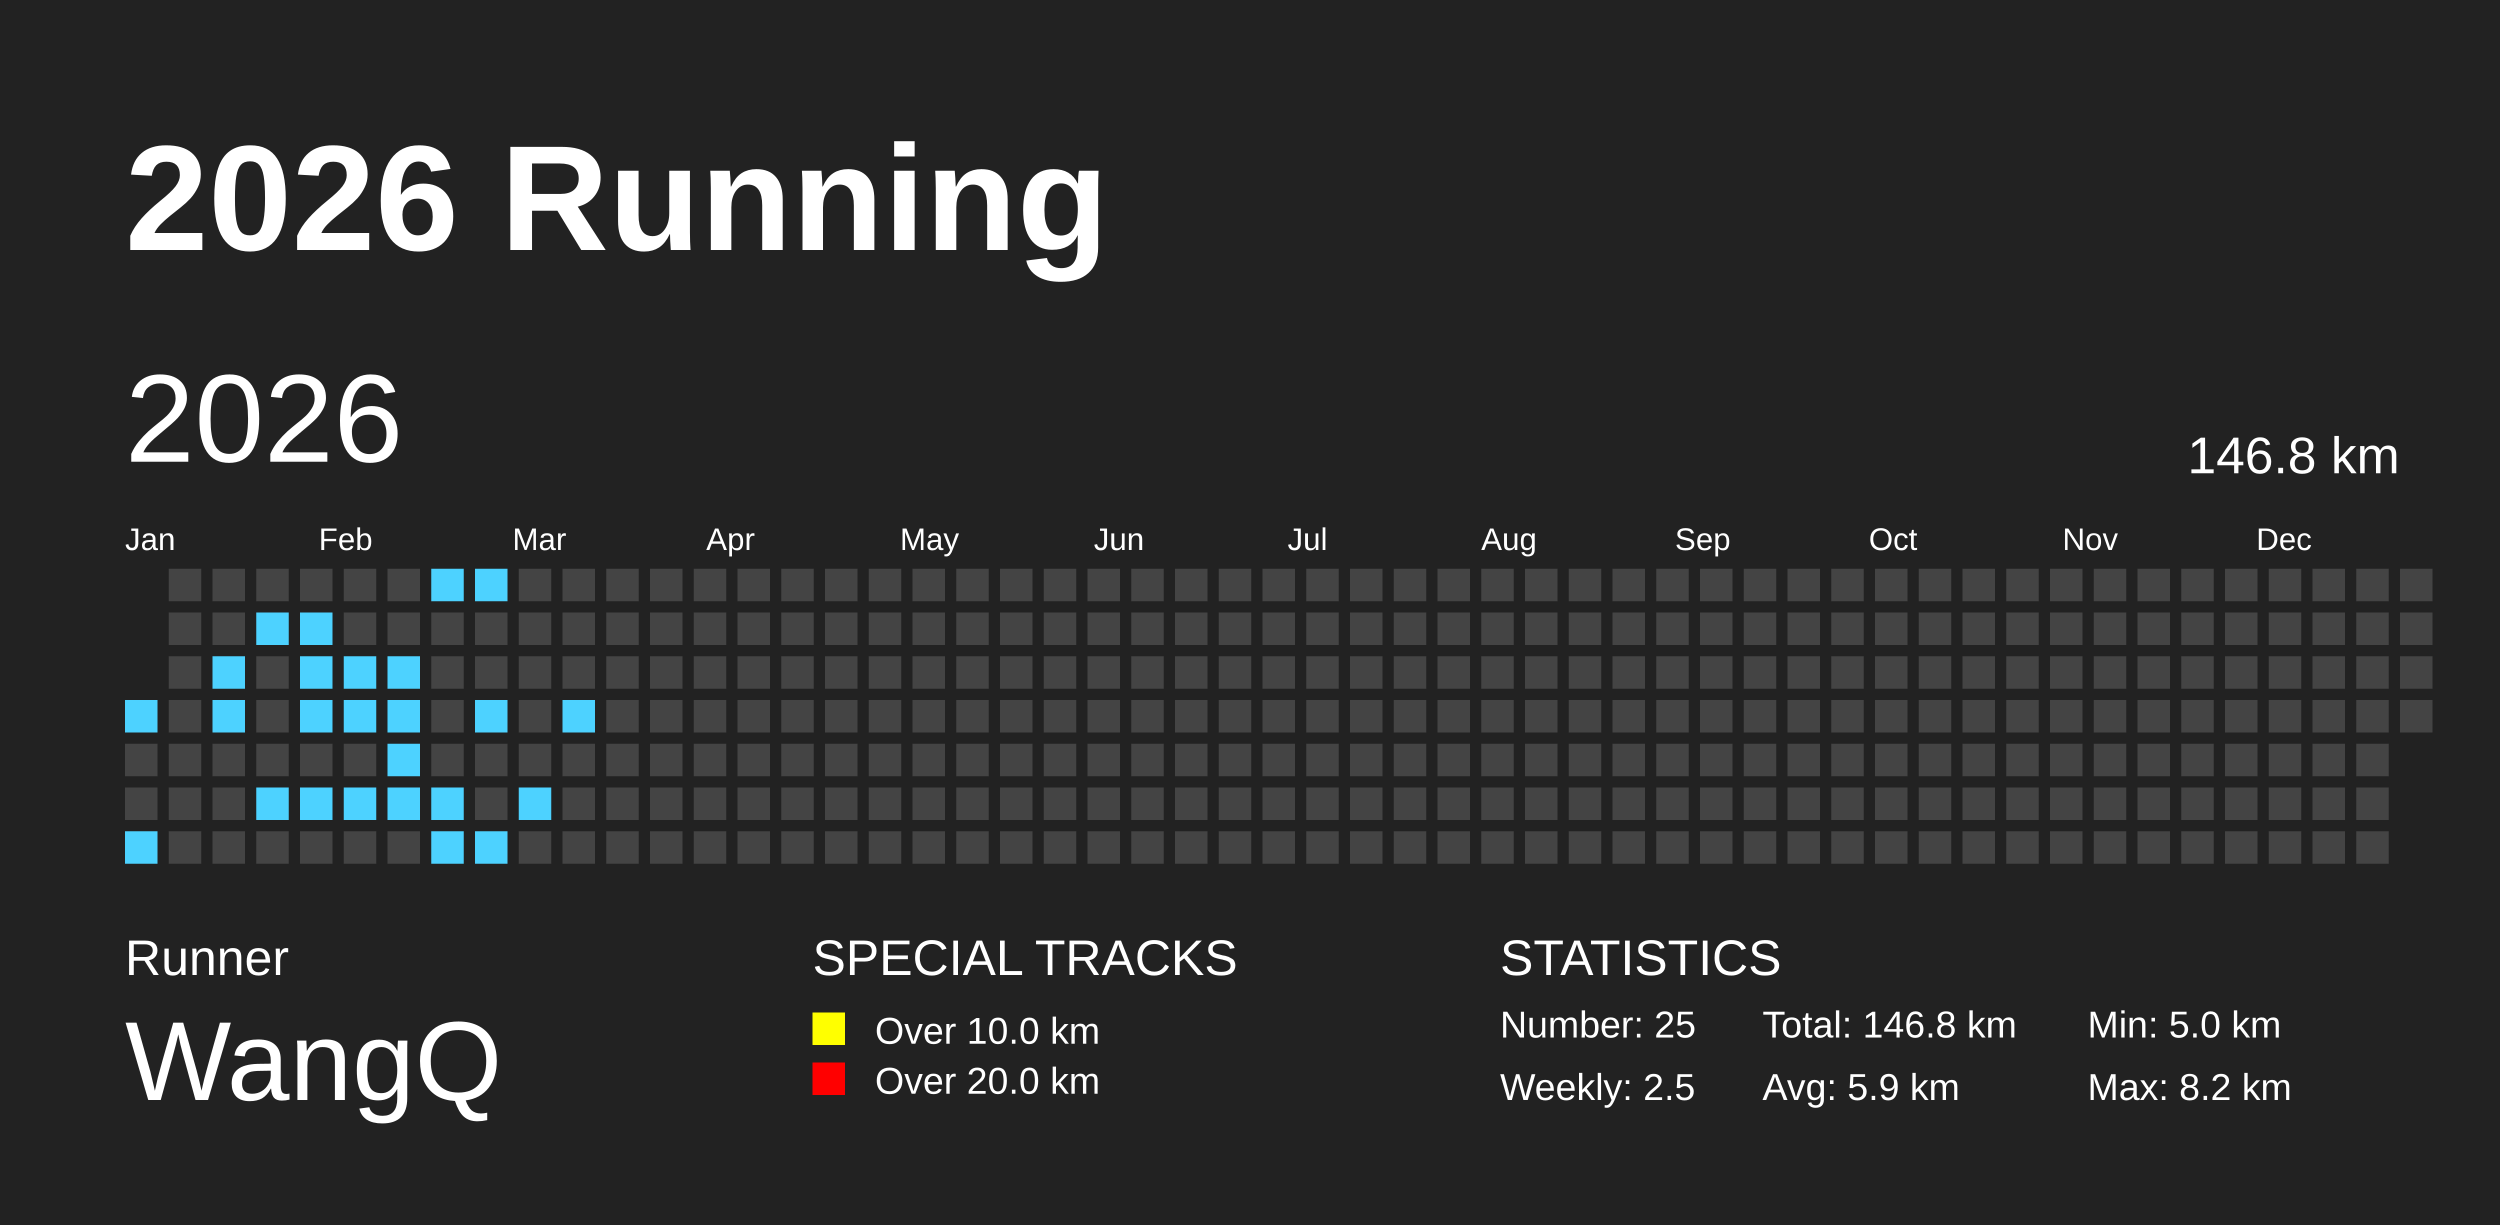
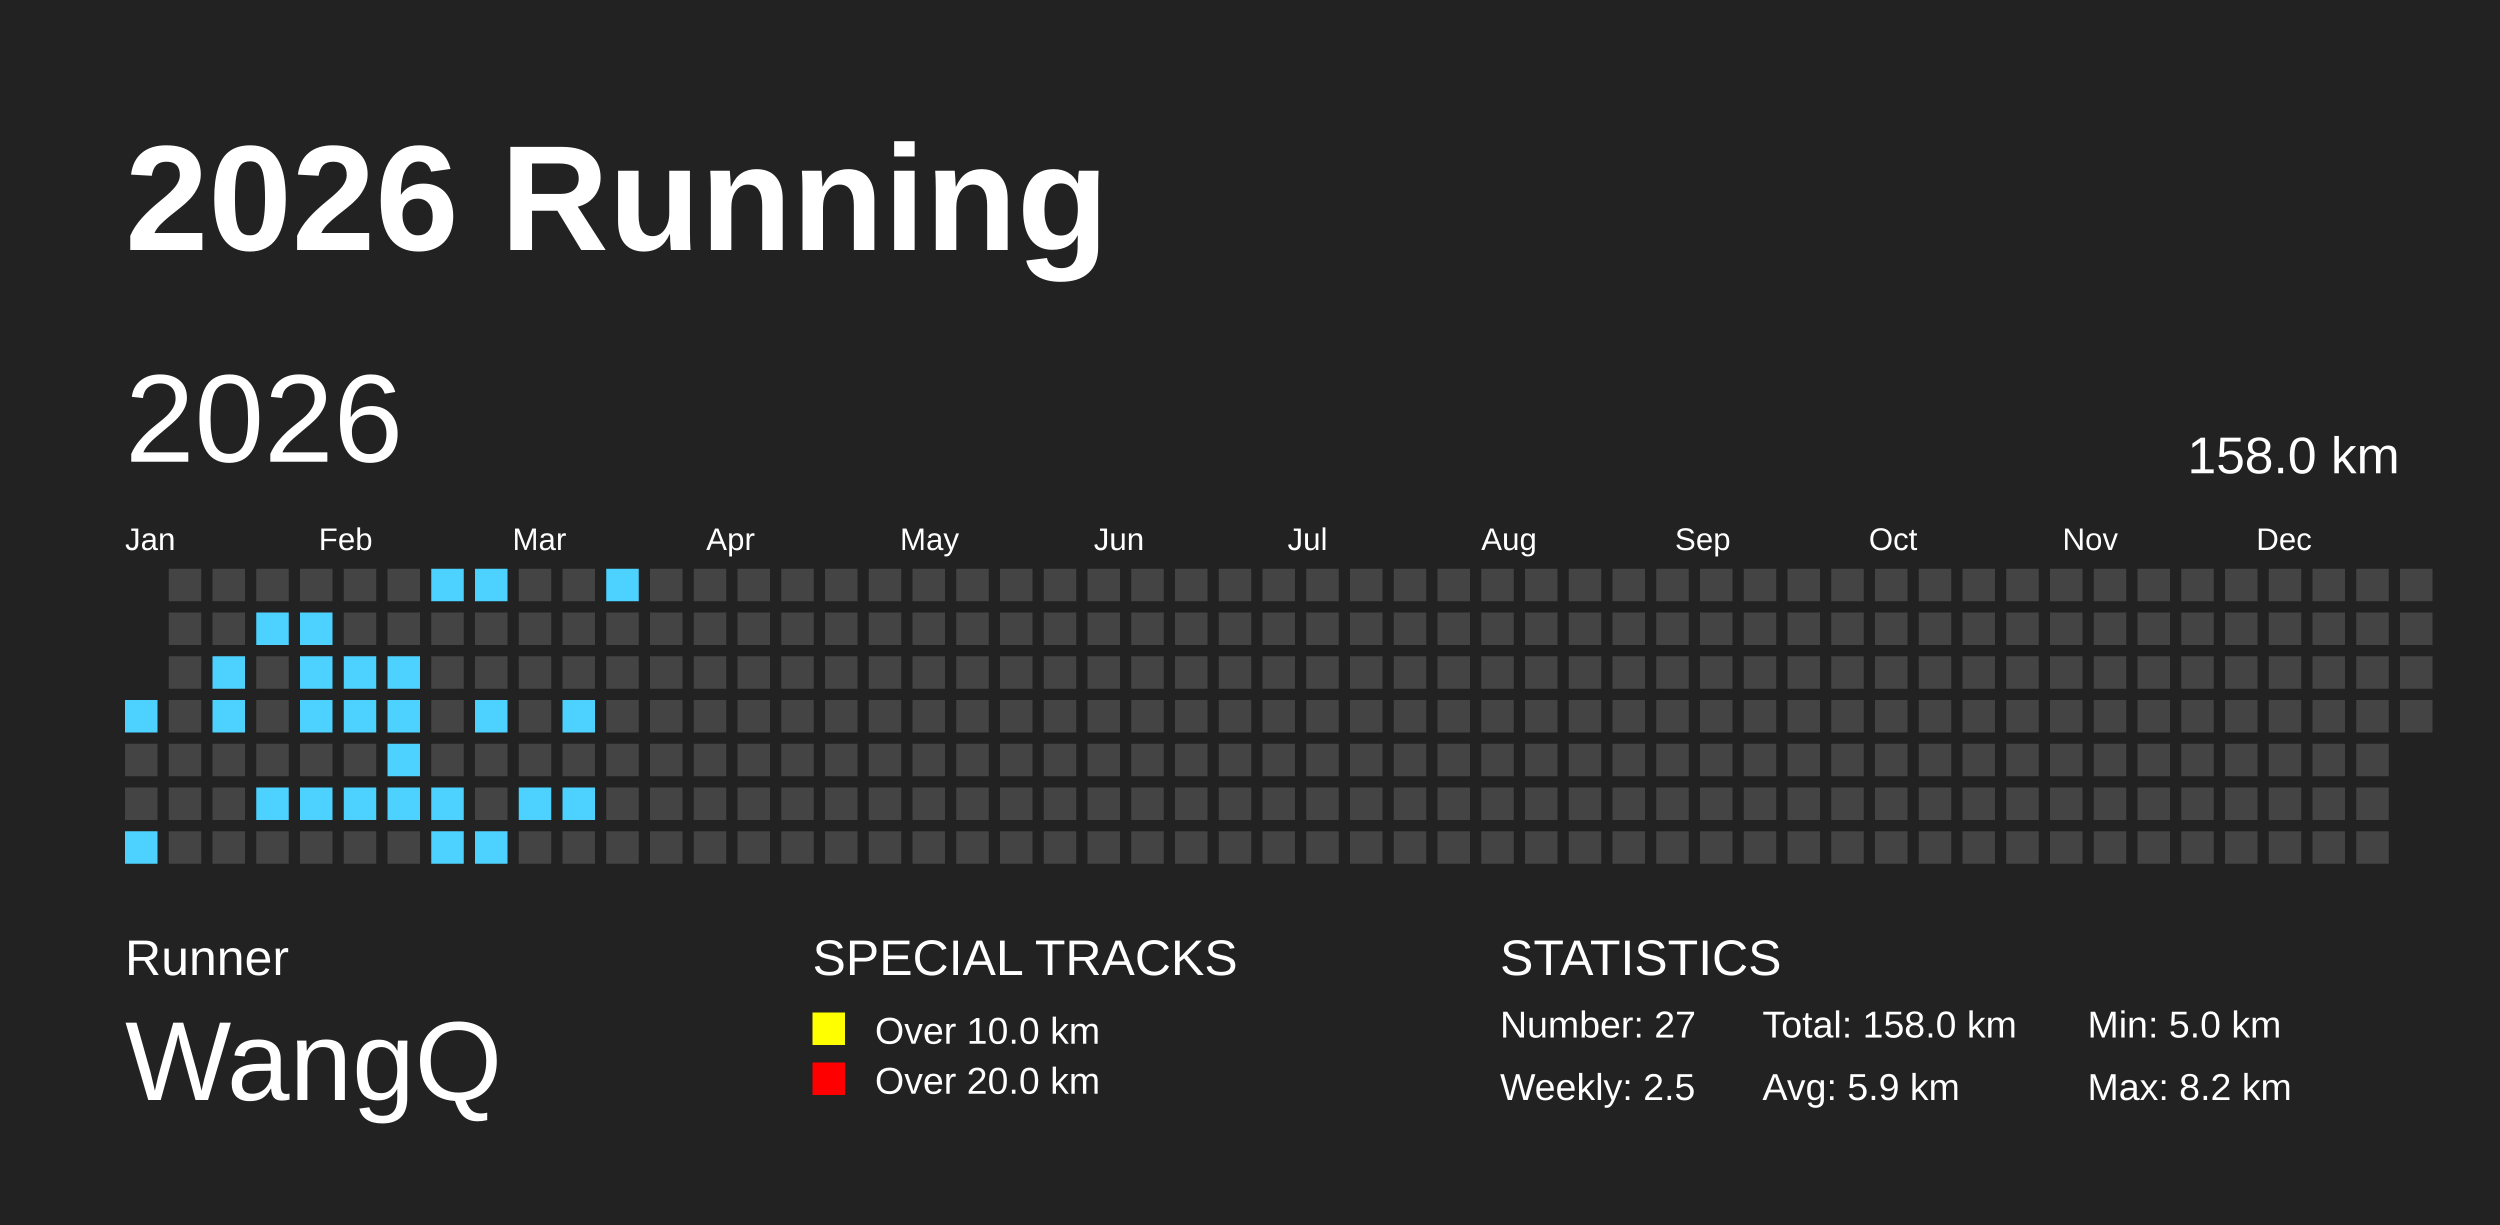
<svg xmlns="http://www.w3.org/2000/svg" baseProfile="full" height="98mm" version="1.1" viewBox="0,0,200,98" width="200mm">
  <defs />
  <rect fill="#222222" height="98" width="200" x="0" y="0" />
  <text fill="#FFFFFF" style="font-size:12px; font-family:Arial; font-weight:bold;" x="10" y="20">2026 Running</text>
  <text fill="#FFFFFF" style="font-size:4px; font-family:Arial" x="10" y="78">Runner</text>
  <text fill="#FFFFFF" style="font-size:9px; font-family:Arial" x="10" y="88">WangQ</text>
  <text fill="#FFFFFF" style="font-size:4px; font-family:Arial" x="65" y="78">SPECIAL TRACKS</text>
  <rect fill="yellow" height="2.6" width="2.6" x="65" y="81" />
  <text fill="#FFFFFF" style="font-size:3px; font-family:Arial" x="70" y="83.5">Over 10.0 km</text>
  <rect fill="red" height="2.6" width="2.6" x="65" y="85" />
  <text fill="#FFFFFF" style="font-size:3px; font-family:Arial" x="70" y="87.5">Over 20.0 km</text>
  <text fill="#FFFFFF" style="font-size:4px; font-family:Arial" x="120" y="78">STATISTICS</text>
-   <text fill="#FFFFFF" style="font-size:3px; font-family:Arial" x="120" y="83">Number: 25</text>
+   <text fill="#FFFFFF" style="font-size:3px; font-family:Arial" x="120" y="83">Number: 27</text>
  <text fill="#FFFFFF" style="font-size:3px; font-family:Arial" x="120" y="88">Weekly: 2.5</text>
-   <text fill="#FFFFFF" style="font-size:3px; font-family:Arial" x="141" y="83">Total: 146.8 km</text>
+   <text fill="#FFFFFF" style="font-size:3px; font-family:Arial" x="141" y="83">Total: 158.0 km</text>
  <text fill="#FFFFFF" style="font-size:3px; font-family:Arial" x="141" y="88">Avg: 5.9 km</text>
  <text fill="#FFFFFF" style="font-size:3px; font-family:Arial" x="167" y="83">Min: 5.0 km</text>
  <text fill="#FFFFFF" style="font-size:3px; font-family:Arial" x="167" y="88">Max: 8.2 km</text>
  <text dominant-baseline="hanging" fill="#FFFFFF" style="font-size:10.0px; font-family:Arial;" x="10" y="30">2026</text>
-   <text dominant-baseline="hanging" fill="#FFFFFF" style="font-size:4.125px; font-family:Arial;" x="175" y="35">146.8 km</text>
+   <text dominant-baseline="hanging" fill="#FFFFFF" style="font-size:4.125px; font-family:Arial;" x="175" y="35">158.0 km</text>
  <text fill="#FFFFFF" style="font-size:2.5px; font-family:Arial" x="10.0" y="44">Jan</text>
  <text fill="#FFFFFF" style="font-size:2.5px; font-family:Arial" x="25.5" y="44">Feb</text>
  <text fill="#FFFFFF" style="font-size:2.5px; font-family:Arial" x="41.0" y="44">Mar</text>
  <text fill="#FFFFFF" style="font-size:2.5px; font-family:Arial" x="56.5" y="44">Apr</text>
  <text fill="#FFFFFF" style="font-size:2.5px; font-family:Arial" x="72.0" y="44">May</text>
  <text fill="#FFFFFF" style="font-size:2.5px; font-family:Arial" x="87.5" y="44">Jun</text>
  <text fill="#FFFFFF" style="font-size:2.5px; font-family:Arial" x="103.0" y="44">Jul</text>
  <text fill="#FFFFFF" style="font-size:2.5px; font-family:Arial" x="118.5" y="44">Aug</text>
  <text fill="#FFFFFF" style="font-size:2.5px; font-family:Arial" x="134.0" y="44">Sep</text>
  <text fill="#FFFFFF" style="font-size:2.5px; font-family:Arial" x="149.5" y="44">Oct</text>
  <text fill="#FFFFFF" style="font-size:2.5px; font-family:Arial" x="165.0" y="44">Nov</text>
  <text fill="#FFFFFF" style="font-size:2.5px; font-family:Arial" x="180.5" y="44">Dec</text>
  <rect fill="#4DD2FF" height="2.6" width="2.6" x="10.0" y="56.0" />
  <rect fill="#444444" height="2.6" width="2.6" x="10.0" y="59.5" />
  <rect fill="#444444" height="2.6" width="2.6" x="10.0" y="63.0" />
  <rect fill="#4DD2FF" height="2.6" width="2.6" x="10.0" y="66.5" />
  <rect fill="#444444" height="2.6" width="2.6" x="13.5" y="45.5" />
  <rect fill="#444444" height="2.6" width="2.6" x="13.5" y="49.0" />
  <rect fill="#444444" height="2.6" width="2.6" x="13.5" y="52.5" />
  <rect fill="#444444" height="2.6" width="2.6" x="13.5" y="56.0" />
  <rect fill="#444444" height="2.6" width="2.6" x="13.5" y="59.5" />
  <rect fill="#444444" height="2.6" width="2.6" x="13.5" y="63.0" />
  <rect fill="#444444" height="2.6" width="2.6" x="13.5" y="66.5" />
  <rect fill="#444444" height="2.6" width="2.6" x="17.0" y="45.5" />
  <rect fill="#444444" height="2.6" width="2.6" x="17.0" y="49.0" />
  <rect fill="#4DD2FF" height="2.6" width="2.6" x="17.0" y="52.5" />
  <rect fill="#4DD2FF" height="2.6" width="2.6" x="17.0" y="56.0" />
  <rect fill="#444444" height="2.6" width="2.6" x="17.0" y="59.5" />
  <rect fill="#444444" height="2.6" width="2.6" x="17.0" y="63.0" />
  <rect fill="#444444" height="2.6" width="2.6" x="17.0" y="66.5" />
  <rect fill="#444444" height="2.6" width="2.6" x="20.5" y="45.5" />
  <rect fill="#4DD2FF" height="2.6" width="2.6" x="20.5" y="49.0" />
  <rect fill="#444444" height="2.6" width="2.6" x="20.5" y="52.5" />
  <rect fill="#444444" height="2.6" width="2.6" x="20.5" y="56.0" />
  <rect fill="#444444" height="2.6" width="2.6" x="20.5" y="59.5" />
  <rect fill="#4DD2FF" height="2.6" width="2.6" x="20.5" y="63.0" />
  <rect fill="#444444" height="2.6" width="2.6" x="20.5" y="66.5" />
  <rect fill="#444444" height="2.6" width="2.6" x="24.0" y="45.5" />
  <rect fill="#4DD2FF" height="2.6" width="2.6" x="24.0" y="49.0" />
  <rect fill="#4DD2FF" height="2.6" width="2.6" x="24.0" y="52.5" />
  <rect fill="#4DD2FF" height="2.6" width="2.6" x="24.0" y="56.0" />
  <rect fill="#444444" height="2.6" width="2.6" x="24.0" y="59.5" />
  <rect fill="#4DD2FF" height="2.6" width="2.6" x="24.0" y="63.0" />
  <rect fill="#444444" height="2.6" width="2.6" x="24.0" y="66.5" />
  <rect fill="#444444" height="2.6" width="2.6" x="27.5" y="45.5" />
  <rect fill="#444444" height="2.6" width="2.6" x="27.5" y="49.0" />
  <rect fill="#4DD2FF" height="2.6" width="2.6" x="27.5" y="52.5" />
  <rect fill="#4DD2FF" height="2.6" width="2.6" x="27.5" y="56.0" />
  <rect fill="#444444" height="2.6" width="2.6" x="27.5" y="59.5" />
  <rect fill="#4DD2FF" height="2.6" width="2.6" x="27.5" y="63.0" />
  <rect fill="#444444" height="2.6" width="2.6" x="27.5" y="66.5" />
  <rect fill="#444444" height="2.6" width="2.6" x="31.0" y="45.5" />
  <rect fill="#444444" height="2.6" width="2.6" x="31.0" y="49.0" />
  <rect fill="#4DD2FF" height="2.6" width="2.6" x="31.0" y="52.5" />
  <rect fill="#4DD2FF" height="2.6" width="2.6" x="31.0" y="56.0" />
  <rect fill="#4DD2FF" height="2.6" width="2.6" x="31.0" y="59.5" />
  <rect fill="#4DD2FF" height="2.6" width="2.6" x="31.0" y="63.0" />
  <rect fill="#444444" height="2.6" width="2.6" x="31.0" y="66.5" />
  <rect fill="#4DD2FF" height="2.6" width="2.6" x="34.5" y="45.5" />
  <rect fill="#444444" height="2.6" width="2.6" x="34.5" y="49.0" />
  <rect fill="#444444" height="2.6" width="2.6" x="34.5" y="52.5" />
  <rect fill="#444444" height="2.6" width="2.6" x="34.5" y="56.0" />
  <rect fill="#444444" height="2.6" width="2.6" x="34.5" y="59.5" />
  <rect fill="#4DD2FF" height="2.6" width="2.6" x="34.5" y="63.0" />
  <rect fill="#4DD2FF" height="2.6" width="2.6" x="34.5" y="66.5" />
  <rect fill="#4DD2FF" height="2.6" width="2.6" x="38.0" y="45.5" />
  <rect fill="#444444" height="2.6" width="2.6" x="38.0" y="49.0" />
  <rect fill="#444444" height="2.6" width="2.6" x="38.0" y="52.5" />
  <rect fill="#4DD2FF" height="2.6" width="2.6" x="38.0" y="56.0" />
  <rect fill="#444444" height="2.6" width="2.6" x="38.0" y="59.5" />
  <rect fill="#444444" height="2.6" width="2.6" x="38.0" y="63.0" />
  <rect fill="#4DD2FF" height="2.6" width="2.6" x="38.0" y="66.5" />
  <rect fill="#444444" height="2.6" width="2.6" x="41.5" y="45.5" />
  <rect fill="#444444" height="2.6" width="2.6" x="41.5" y="49.0" />
  <rect fill="#444444" height="2.6" width="2.6" x="41.5" y="52.5" />
  <rect fill="#444444" height="2.6" width="2.6" x="41.5" y="56.0" />
  <rect fill="#444444" height="2.6" width="2.6" x="41.5" y="59.5" />
  <rect fill="#4DD2FF" height="2.6" width="2.6" x="41.5" y="63.0" />
  <rect fill="#444444" height="2.6" width="2.6" x="41.5" y="66.5" />
  <rect fill="#444444" height="2.6" width="2.6" x="45.0" y="45.5" />
  <rect fill="#444444" height="2.6" width="2.6" x="45.0" y="49.0" />
  <rect fill="#444444" height="2.6" width="2.6" x="45.0" y="52.5" />
  <rect fill="#4DD2FF" height="2.6" width="2.6" x="45.0" y="56.0" />
  <rect fill="#444444" height="2.6" width="2.6" x="45.0" y="59.5" />
-   <rect fill="#444444" height="2.6" width="2.6" x="45.0" y="63.0" />
+   <rect fill="#4DD2FF" height="2.6" width="2.6" x="45.0" y="63.0" />
  <rect fill="#444444" height="2.6" width="2.6" x="45.0" y="66.5" />
-   <rect fill="#444444" height="2.6" width="2.6" x="48.5" y="45.5" />
+   <rect fill="#4DD2FF" height="2.6" width="2.6" x="48.5" y="45.5" />
  <rect fill="#444444" height="2.6" width="2.6" x="48.5" y="49.0" />
  <rect fill="#444444" height="2.6" width="2.6" x="48.5" y="52.5" />
  <rect fill="#444444" height="2.6" width="2.6" x="48.5" y="56.0" />
  <rect fill="#444444" height="2.6" width="2.6" x="48.5" y="59.5" />
  <rect fill="#444444" height="2.6" width="2.6" x="48.5" y="63.0" />
  <rect fill="#444444" height="2.6" width="2.6" x="48.5" y="66.5" />
  <rect fill="#444444" height="2.6" width="2.6" x="52.0" y="45.5" />
  <rect fill="#444444" height="2.6" width="2.6" x="52.0" y="49.0" />
  <rect fill="#444444" height="2.6" width="2.6" x="52.0" y="52.5" />
  <rect fill="#444444" height="2.6" width="2.6" x="52.0" y="56.0" />
  <rect fill="#444444" height="2.6" width="2.6" x="52.0" y="59.5" />
  <rect fill="#444444" height="2.6" width="2.6" x="52.0" y="63.0" />
  <rect fill="#444444" height="2.6" width="2.6" x="52.0" y="66.5" />
  <rect fill="#444444" height="2.6" width="2.6" x="55.5" y="45.5" />
  <rect fill="#444444" height="2.6" width="2.6" x="55.5" y="49.0" />
  <rect fill="#444444" height="2.6" width="2.6" x="55.5" y="52.5" />
  <rect fill="#444444" height="2.6" width="2.6" x="55.5" y="56.0" />
  <rect fill="#444444" height="2.6" width="2.6" x="55.5" y="59.5" />
  <rect fill="#444444" height="2.6" width="2.6" x="55.5" y="63.0" />
  <rect fill="#444444" height="2.6" width="2.6" x="55.5" y="66.5" />
  <rect fill="#444444" height="2.6" width="2.6" x="59.0" y="45.5" />
  <rect fill="#444444" height="2.6" width="2.6" x="59.0" y="49.0" />
  <rect fill="#444444" height="2.6" width="2.6" x="59.0" y="52.5" />
  <rect fill="#444444" height="2.6" width="2.6" x="59.0" y="56.0" />
  <rect fill="#444444" height="2.6" width="2.6" x="59.0" y="59.5" />
  <rect fill="#444444" height="2.6" width="2.6" x="59.0" y="63.0" />
  <rect fill="#444444" height="2.6" width="2.6" x="59.0" y="66.5" />
  <rect fill="#444444" height="2.6" width="2.6" x="62.5" y="45.5" />
  <rect fill="#444444" height="2.6" width="2.6" x="62.5" y="49.0" />
  <rect fill="#444444" height="2.6" width="2.6" x="62.5" y="52.5" />
  <rect fill="#444444" height="2.6" width="2.6" x="62.5" y="56.0" />
  <rect fill="#444444" height="2.6" width="2.6" x="62.5" y="59.5" />
  <rect fill="#444444" height="2.6" width="2.6" x="62.5" y="63.0" />
  <rect fill="#444444" height="2.6" width="2.6" x="62.5" y="66.5" />
  <rect fill="#444444" height="2.6" width="2.6" x="66.0" y="45.5" />
  <rect fill="#444444" height="2.6" width="2.6" x="66.0" y="49.0" />
  <rect fill="#444444" height="2.6" width="2.6" x="66.0" y="52.5" />
  <rect fill="#444444" height="2.6" width="2.6" x="66.0" y="56.0" />
  <rect fill="#444444" height="2.6" width="2.6" x="66.0" y="59.5" />
  <rect fill="#444444" height="2.6" width="2.6" x="66.0" y="63.0" />
  <rect fill="#444444" height="2.6" width="2.6" x="66.0" y="66.5" />
  <rect fill="#444444" height="2.6" width="2.6" x="69.5" y="45.5" />
  <rect fill="#444444" height="2.6" width="2.6" x="69.5" y="49.0" />
  <rect fill="#444444" height="2.6" width="2.6" x="69.5" y="52.5" />
  <rect fill="#444444" height="2.6" width="2.6" x="69.5" y="56.0" />
  <rect fill="#444444" height="2.6" width="2.6" x="69.5" y="59.5" />
  <rect fill="#444444" height="2.6" width="2.6" x="69.5" y="63.0" />
  <rect fill="#444444" height="2.6" width="2.6" x="69.5" y="66.5" />
  <rect fill="#444444" height="2.6" width="2.6" x="73.0" y="45.5" />
  <rect fill="#444444" height="2.6" width="2.6" x="73.0" y="49.0" />
  <rect fill="#444444" height="2.6" width="2.6" x="73.0" y="52.5" />
  <rect fill="#444444" height="2.6" width="2.6" x="73.0" y="56.0" />
  <rect fill="#444444" height="2.6" width="2.6" x="73.0" y="59.5" />
  <rect fill="#444444" height="2.6" width="2.6" x="73.0" y="63.0" />
  <rect fill="#444444" height="2.6" width="2.6" x="73.0" y="66.5" />
  <rect fill="#444444" height="2.6" width="2.6" x="76.5" y="45.5" />
  <rect fill="#444444" height="2.6" width="2.6" x="76.5" y="49.0" />
  <rect fill="#444444" height="2.6" width="2.6" x="76.5" y="52.5" />
  <rect fill="#444444" height="2.6" width="2.6" x="76.5" y="56.0" />
  <rect fill="#444444" height="2.6" width="2.6" x="76.5" y="59.5" />
  <rect fill="#444444" height="2.6" width="2.6" x="76.5" y="63.0" />
  <rect fill="#444444" height="2.6" width="2.6" x="76.5" y="66.5" />
  <rect fill="#444444" height="2.6" width="2.6" x="80.0" y="45.5" />
  <rect fill="#444444" height="2.6" width="2.6" x="80.0" y="49.0" />
  <rect fill="#444444" height="2.6" width="2.6" x="80.0" y="52.5" />
  <rect fill="#444444" height="2.6" width="2.6" x="80.0" y="56.0" />
  <rect fill="#444444" height="2.6" width="2.6" x="80.0" y="59.5" />
  <rect fill="#444444" height="2.6" width="2.6" x="80.0" y="63.0" />
  <rect fill="#444444" height="2.6" width="2.6" x="80.0" y="66.5" />
  <rect fill="#444444" height="2.6" width="2.6" x="83.5" y="45.5" />
  <rect fill="#444444" height="2.6" width="2.6" x="83.5" y="49.0" />
  <rect fill="#444444" height="2.6" width="2.6" x="83.5" y="52.5" />
  <rect fill="#444444" height="2.6" width="2.6" x="83.5" y="56.0" />
  <rect fill="#444444" height="2.6" width="2.6" x="83.5" y="59.5" />
  <rect fill="#444444" height="2.6" width="2.6" x="83.5" y="63.0" />
  <rect fill="#444444" height="2.6" width="2.6" x="83.5" y="66.5" />
  <rect fill="#444444" height="2.6" width="2.6" x="87.0" y="45.5" />
  <rect fill="#444444" height="2.6" width="2.6" x="87.0" y="49.0" />
  <rect fill="#444444" height="2.6" width="2.6" x="87.0" y="52.5" />
  <rect fill="#444444" height="2.6" width="2.6" x="87.0" y="56.0" />
  <rect fill="#444444" height="2.6" width="2.6" x="87.0" y="59.5" />
  <rect fill="#444444" height="2.6" width="2.6" x="87.0" y="63.0" />
  <rect fill="#444444" height="2.6" width="2.6" x="87.0" y="66.5" />
  <rect fill="#444444" height="2.6" width="2.6" x="90.5" y="45.5" />
  <rect fill="#444444" height="2.6" width="2.6" x="90.5" y="49.0" />
  <rect fill="#444444" height="2.6" width="2.6" x="90.5" y="52.5" />
  <rect fill="#444444" height="2.6" width="2.6" x="90.5" y="56.0" />
  <rect fill="#444444" height="2.6" width="2.6" x="90.5" y="59.5" />
  <rect fill="#444444" height="2.6" width="2.6" x="90.5" y="63.0" />
  <rect fill="#444444" height="2.6" width="2.6" x="90.5" y="66.5" />
  <rect fill="#444444" height="2.6" width="2.6" x="94.0" y="45.5" />
  <rect fill="#444444" height="2.6" width="2.6" x="94.0" y="49.0" />
  <rect fill="#444444" height="2.6" width="2.6" x="94.0" y="52.5" />
  <rect fill="#444444" height="2.6" width="2.6" x="94.0" y="56.0" />
  <rect fill="#444444" height="2.6" width="2.6" x="94.0" y="59.5" />
  <rect fill="#444444" height="2.6" width="2.6" x="94.0" y="63.0" />
  <rect fill="#444444" height="2.6" width="2.6" x="94.0" y="66.5" />
  <rect fill="#444444" height="2.6" width="2.6" x="97.5" y="45.5" />
  <rect fill="#444444" height="2.6" width="2.6" x="97.5" y="49.0" />
  <rect fill="#444444" height="2.6" width="2.6" x="97.5" y="52.5" />
  <rect fill="#444444" height="2.6" width="2.6" x="97.5" y="56.0" />
  <rect fill="#444444" height="2.6" width="2.6" x="97.5" y="59.5" />
  <rect fill="#444444" height="2.6" width="2.6" x="97.5" y="63.0" />
  <rect fill="#444444" height="2.6" width="2.6" x="97.5" y="66.5" />
  <rect fill="#444444" height="2.6" width="2.6" x="101.0" y="45.5" />
  <rect fill="#444444" height="2.6" width="2.6" x="101.0" y="49.0" />
  <rect fill="#444444" height="2.6" width="2.6" x="101.0" y="52.5" />
  <rect fill="#444444" height="2.6" width="2.6" x="101.0" y="56.0" />
  <rect fill="#444444" height="2.6" width="2.6" x="101.0" y="59.5" />
  <rect fill="#444444" height="2.6" width="2.6" x="101.0" y="63.0" />
  <rect fill="#444444" height="2.6" width="2.6" x="101.0" y="66.5" />
  <rect fill="#444444" height="2.6" width="2.6" x="104.5" y="45.5" />
  <rect fill="#444444" height="2.6" width="2.6" x="104.5" y="49.0" />
  <rect fill="#444444" height="2.6" width="2.6" x="104.5" y="52.5" />
  <rect fill="#444444" height="2.6" width="2.6" x="104.5" y="56.0" />
  <rect fill="#444444" height="2.6" width="2.6" x="104.5" y="59.5" />
  <rect fill="#444444" height="2.6" width="2.6" x="104.5" y="63.0" />
  <rect fill="#444444" height="2.6" width="2.6" x="104.5" y="66.5" />
  <rect fill="#444444" height="2.6" width="2.6" x="108.0" y="45.5" />
  <rect fill="#444444" height="2.6" width="2.6" x="108.0" y="49.0" />
  <rect fill="#444444" height="2.6" width="2.6" x="108.0" y="52.5" />
  <rect fill="#444444" height="2.6" width="2.6" x="108.0" y="56.0" />
  <rect fill="#444444" height="2.6" width="2.6" x="108.0" y="59.5" />
  <rect fill="#444444" height="2.6" width="2.6" x="108.0" y="63.0" />
  <rect fill="#444444" height="2.6" width="2.6" x="108.0" y="66.5" />
  <rect fill="#444444" height="2.6" width="2.6" x="111.5" y="45.5" />
  <rect fill="#444444" height="2.6" width="2.6" x="111.5" y="49.0" />
  <rect fill="#444444" height="2.6" width="2.6" x="111.5" y="52.5" />
  <rect fill="#444444" height="2.6" width="2.6" x="111.5" y="56.0" />
  <rect fill="#444444" height="2.6" width="2.6" x="111.5" y="59.5" />
  <rect fill="#444444" height="2.6" width="2.6" x="111.5" y="63.0" />
  <rect fill="#444444" height="2.6" width="2.6" x="111.5" y="66.5" />
  <rect fill="#444444" height="2.6" width="2.6" x="115.0" y="45.5" />
  <rect fill="#444444" height="2.6" width="2.6" x="115.0" y="49.0" />
  <rect fill="#444444" height="2.6" width="2.6" x="115.0" y="52.5" />
  <rect fill="#444444" height="2.6" width="2.6" x="115.0" y="56.0" />
  <rect fill="#444444" height="2.6" width="2.6" x="115.0" y="59.5" />
  <rect fill="#444444" height="2.6" width="2.6" x="115.0" y="63.0" />
  <rect fill="#444444" height="2.6" width="2.6" x="115.0" y="66.5" />
  <rect fill="#444444" height="2.6" width="2.6" x="118.5" y="45.5" />
  <rect fill="#444444" height="2.6" width="2.6" x="118.5" y="49.0" />
  <rect fill="#444444" height="2.6" width="2.6" x="118.5" y="52.5" />
  <rect fill="#444444" height="2.6" width="2.6" x="118.5" y="56.0" />
  <rect fill="#444444" height="2.6" width="2.6" x="118.5" y="59.5" />
  <rect fill="#444444" height="2.6" width="2.6" x="118.5" y="63.0" />
  <rect fill="#444444" height="2.6" width="2.6" x="118.5" y="66.5" />
  <rect fill="#444444" height="2.6" width="2.6" x="122.0" y="45.5" />
  <rect fill="#444444" height="2.6" width="2.6" x="122.0" y="49.0" />
  <rect fill="#444444" height="2.6" width="2.6" x="122.0" y="52.5" />
  <rect fill="#444444" height="2.6" width="2.6" x="122.0" y="56.0" />
  <rect fill="#444444" height="2.6" width="2.6" x="122.0" y="59.5" />
  <rect fill="#444444" height="2.6" width="2.6" x="122.0" y="63.0" />
  <rect fill="#444444" height="2.6" width="2.6" x="122.0" y="66.5" />
  <rect fill="#444444" height="2.6" width="2.6" x="125.5" y="45.5" />
  <rect fill="#444444" height="2.6" width="2.6" x="125.5" y="49.0" />
  <rect fill="#444444" height="2.6" width="2.6" x="125.5" y="52.5" />
  <rect fill="#444444" height="2.6" width="2.6" x="125.5" y="56.0" />
  <rect fill="#444444" height="2.6" width="2.6" x="125.5" y="59.5" />
  <rect fill="#444444" height="2.6" width="2.6" x="125.5" y="63.0" />
  <rect fill="#444444" height="2.6" width="2.6" x="125.5" y="66.5" />
  <rect fill="#444444" height="2.6" width="2.6" x="129.0" y="45.5" />
  <rect fill="#444444" height="2.6" width="2.6" x="129.0" y="49.0" />
  <rect fill="#444444" height="2.6" width="2.6" x="129.0" y="52.5" />
  <rect fill="#444444" height="2.6" width="2.6" x="129.0" y="56.0" />
  <rect fill="#444444" height="2.6" width="2.6" x="129.0" y="59.5" />
  <rect fill="#444444" height="2.6" width="2.6" x="129.0" y="63.0" />
  <rect fill="#444444" height="2.6" width="2.6" x="129.0" y="66.5" />
  <rect fill="#444444" height="2.6" width="2.6" x="132.5" y="45.5" />
  <rect fill="#444444" height="2.6" width="2.6" x="132.5" y="49.0" />
  <rect fill="#444444" height="2.6" width="2.6" x="132.5" y="52.5" />
  <rect fill="#444444" height="2.6" width="2.6" x="132.5" y="56.0" />
  <rect fill="#444444" height="2.6" width="2.6" x="132.5" y="59.5" />
  <rect fill="#444444" height="2.6" width="2.6" x="132.5" y="63.0" />
  <rect fill="#444444" height="2.6" width="2.6" x="132.5" y="66.5" />
  <rect fill="#444444" height="2.6" width="2.6" x="136.0" y="45.5" />
  <rect fill="#444444" height="2.6" width="2.6" x="136.0" y="49.0" />
  <rect fill="#444444" height="2.6" width="2.6" x="136.0" y="52.5" />
  <rect fill="#444444" height="2.6" width="2.6" x="136.0" y="56.0" />
  <rect fill="#444444" height="2.6" width="2.6" x="136.0" y="59.5" />
  <rect fill="#444444" height="2.6" width="2.6" x="136.0" y="63.0" />
  <rect fill="#444444" height="2.6" width="2.6" x="136.0" y="66.5" />
  <rect fill="#444444" height="2.6" width="2.6" x="139.5" y="45.5" />
  <rect fill="#444444" height="2.6" width="2.6" x="139.5" y="49.0" />
  <rect fill="#444444" height="2.6" width="2.6" x="139.5" y="52.5" />
  <rect fill="#444444" height="2.6" width="2.6" x="139.5" y="56.0" />
  <rect fill="#444444" height="2.6" width="2.6" x="139.5" y="59.5" />
  <rect fill="#444444" height="2.6" width="2.6" x="139.5" y="63.0" />
  <rect fill="#444444" height="2.6" width="2.6" x="139.5" y="66.5" />
  <rect fill="#444444" height="2.6" width="2.6" x="143.0" y="45.5" />
  <rect fill="#444444" height="2.6" width="2.6" x="143.0" y="49.0" />
  <rect fill="#444444" height="2.6" width="2.6" x="143.0" y="52.5" />
  <rect fill="#444444" height="2.6" width="2.6" x="143.0" y="56.0" />
  <rect fill="#444444" height="2.6" width="2.6" x="143.0" y="59.5" />
  <rect fill="#444444" height="2.6" width="2.6" x="143.0" y="63.0" />
  <rect fill="#444444" height="2.6" width="2.6" x="143.0" y="66.5" />
  <rect fill="#444444" height="2.6" width="2.6" x="146.5" y="45.5" />
  <rect fill="#444444" height="2.6" width="2.6" x="146.5" y="49.0" />
  <rect fill="#444444" height="2.6" width="2.6" x="146.5" y="52.5" />
  <rect fill="#444444" height="2.6" width="2.6" x="146.5" y="56.0" />
  <rect fill="#444444" height="2.6" width="2.6" x="146.5" y="59.5" />
  <rect fill="#444444" height="2.6" width="2.6" x="146.5" y="63.0" />
  <rect fill="#444444" height="2.6" width="2.6" x="146.5" y="66.5" />
  <rect fill="#444444" height="2.6" width="2.6" x="150.0" y="45.5" />
  <rect fill="#444444" height="2.6" width="2.6" x="150.0" y="49.0" />
  <rect fill="#444444" height="2.6" width="2.6" x="150.0" y="52.5" />
  <rect fill="#444444" height="2.6" width="2.6" x="150.0" y="56.0" />
  <rect fill="#444444" height="2.6" width="2.6" x="150.0" y="59.5" />
  <rect fill="#444444" height="2.6" width="2.6" x="150.0" y="63.0" />
  <rect fill="#444444" height="2.6" width="2.6" x="150.0" y="66.5" />
  <rect fill="#444444" height="2.6" width="2.6" x="153.5" y="45.5" />
  <rect fill="#444444" height="2.6" width="2.6" x="153.5" y="49.0" />
  <rect fill="#444444" height="2.6" width="2.6" x="153.5" y="52.5" />
  <rect fill="#444444" height="2.6" width="2.6" x="153.5" y="56.0" />
  <rect fill="#444444" height="2.6" width="2.6" x="153.5" y="59.5" />
  <rect fill="#444444" height="2.6" width="2.6" x="153.5" y="63.0" />
  <rect fill="#444444" height="2.6" width="2.6" x="153.5" y="66.5" />
  <rect fill="#444444" height="2.6" width="2.6" x="157.0" y="45.5" />
  <rect fill="#444444" height="2.6" width="2.6" x="157.0" y="49.0" />
  <rect fill="#444444" height="2.6" width="2.6" x="157.0" y="52.5" />
  <rect fill="#444444" height="2.6" width="2.6" x="157.0" y="56.0" />
  <rect fill="#444444" height="2.6" width="2.6" x="157.0" y="59.5" />
  <rect fill="#444444" height="2.6" width="2.6" x="157.0" y="63.0" />
  <rect fill="#444444" height="2.6" width="2.6" x="157.0" y="66.5" />
  <rect fill="#444444" height="2.6" width="2.6" x="160.5" y="45.5" />
  <rect fill="#444444" height="2.6" width="2.6" x="160.5" y="49.0" />
  <rect fill="#444444" height="2.6" width="2.6" x="160.5" y="52.5" />
  <rect fill="#444444" height="2.6" width="2.6" x="160.5" y="56.0" />
  <rect fill="#444444" height="2.6" width="2.6" x="160.5" y="59.5" />
  <rect fill="#444444" height="2.6" width="2.6" x="160.5" y="63.0" />
  <rect fill="#444444" height="2.6" width="2.6" x="160.5" y="66.5" />
  <rect fill="#444444" height="2.6" width="2.6" x="164.0" y="45.5" />
  <rect fill="#444444" height="2.6" width="2.6" x="164.0" y="49.0" />
  <rect fill="#444444" height="2.6" width="2.6" x="164.0" y="52.5" />
  <rect fill="#444444" height="2.6" width="2.6" x="164.0" y="56.0" />
  <rect fill="#444444" height="2.6" width="2.6" x="164.0" y="59.5" />
  <rect fill="#444444" height="2.6" width="2.6" x="164.0" y="63.0" />
  <rect fill="#444444" height="2.6" width="2.6" x="164.0" y="66.5" />
  <rect fill="#444444" height="2.6" width="2.6" x="167.5" y="45.5" />
  <rect fill="#444444" height="2.6" width="2.6" x="167.5" y="49.0" />
  <rect fill="#444444" height="2.6" width="2.6" x="167.5" y="52.5" />
  <rect fill="#444444" height="2.6" width="2.6" x="167.5" y="56.0" />
  <rect fill="#444444" height="2.6" width="2.6" x="167.5" y="59.5" />
  <rect fill="#444444" height="2.6" width="2.6" x="167.5" y="63.0" />
  <rect fill="#444444" height="2.6" width="2.6" x="167.5" y="66.5" />
  <rect fill="#444444" height="2.6" width="2.6" x="171.0" y="45.5" />
  <rect fill="#444444" height="2.6" width="2.6" x="171.0" y="49.0" />
  <rect fill="#444444" height="2.6" width="2.6" x="171.0" y="52.5" />
  <rect fill="#444444" height="2.6" width="2.6" x="171.0" y="56.0" />
  <rect fill="#444444" height="2.6" width="2.6" x="171.0" y="59.5" />
  <rect fill="#444444" height="2.6" width="2.6" x="171.0" y="63.0" />
  <rect fill="#444444" height="2.6" width="2.6" x="171.0" y="66.5" />
  <rect fill="#444444" height="2.6" width="2.6" x="174.5" y="45.5" />
  <rect fill="#444444" height="2.6" width="2.6" x="174.5" y="49.0" />
  <rect fill="#444444" height="2.6" width="2.6" x="174.5" y="52.5" />
  <rect fill="#444444" height="2.6" width="2.6" x="174.5" y="56.0" />
  <rect fill="#444444" height="2.6" width="2.6" x="174.5" y="59.5" />
  <rect fill="#444444" height="2.6" width="2.6" x="174.5" y="63.0" />
  <rect fill="#444444" height="2.6" width="2.6" x="174.5" y="66.5" />
  <rect fill="#444444" height="2.6" width="2.6" x="178.0" y="45.5" />
  <rect fill="#444444" height="2.6" width="2.6" x="178.0" y="49.0" />
  <rect fill="#444444" height="2.6" width="2.6" x="178.0" y="52.5" />
  <rect fill="#444444" height="2.6" width="2.6" x="178.0" y="56.0" />
  <rect fill="#444444" height="2.6" width="2.6" x="178.0" y="59.5" />
  <rect fill="#444444" height="2.6" width="2.6" x="178.0" y="63.0" />
  <rect fill="#444444" height="2.6" width="2.6" x="178.0" y="66.5" />
  <rect fill="#444444" height="2.6" width="2.6" x="181.5" y="45.5" />
  <rect fill="#444444" height="2.6" width="2.6" x="181.5" y="49.0" />
  <rect fill="#444444" height="2.6" width="2.6" x="181.5" y="52.5" />
  <rect fill="#444444" height="2.6" width="2.6" x="181.5" y="56.0" />
  <rect fill="#444444" height="2.6" width="2.6" x="181.5" y="59.5" />
  <rect fill="#444444" height="2.6" width="2.6" x="181.5" y="63.0" />
  <rect fill="#444444" height="2.6" width="2.6" x="181.5" y="66.5" />
  <rect fill="#444444" height="2.6" width="2.6" x="185.0" y="45.5" />
  <rect fill="#444444" height="2.6" width="2.6" x="185.0" y="49.0" />
  <rect fill="#444444" height="2.6" width="2.6" x="185.0" y="52.5" />
  <rect fill="#444444" height="2.6" width="2.6" x="185.0" y="56.0" />
  <rect fill="#444444" height="2.6" width="2.6" x="185.0" y="59.5" />
  <rect fill="#444444" height="2.6" width="2.6" x="185.0" y="63.0" />
  <rect fill="#444444" height="2.6" width="2.6" x="185.0" y="66.5" />
  <rect fill="#444444" height="2.6" width="2.6" x="188.5" y="45.5" />
  <rect fill="#444444" height="2.6" width="2.6" x="188.5" y="49.0" />
  <rect fill="#444444" height="2.6" width="2.6" x="188.5" y="52.5" />
  <rect fill="#444444" height="2.6" width="2.6" x="188.5" y="56.0" />
  <rect fill="#444444" height="2.6" width="2.6" x="188.5" y="59.5" />
  <rect fill="#444444" height="2.6" width="2.6" x="188.5" y="63.0" />
  <rect fill="#444444" height="2.6" width="2.6" x="188.5" y="66.5" />
  <rect fill="#444444" height="2.6" width="2.6" x="192.0" y="45.5" />
  <rect fill="#444444" height="2.6" width="2.6" x="192.0" y="49.0" />
  <rect fill="#444444" height="2.6" width="2.6" x="192.0" y="52.5" />
  <rect fill="#444444" height="2.6" width="2.6" x="192.0" y="56.0" />
</svg>
